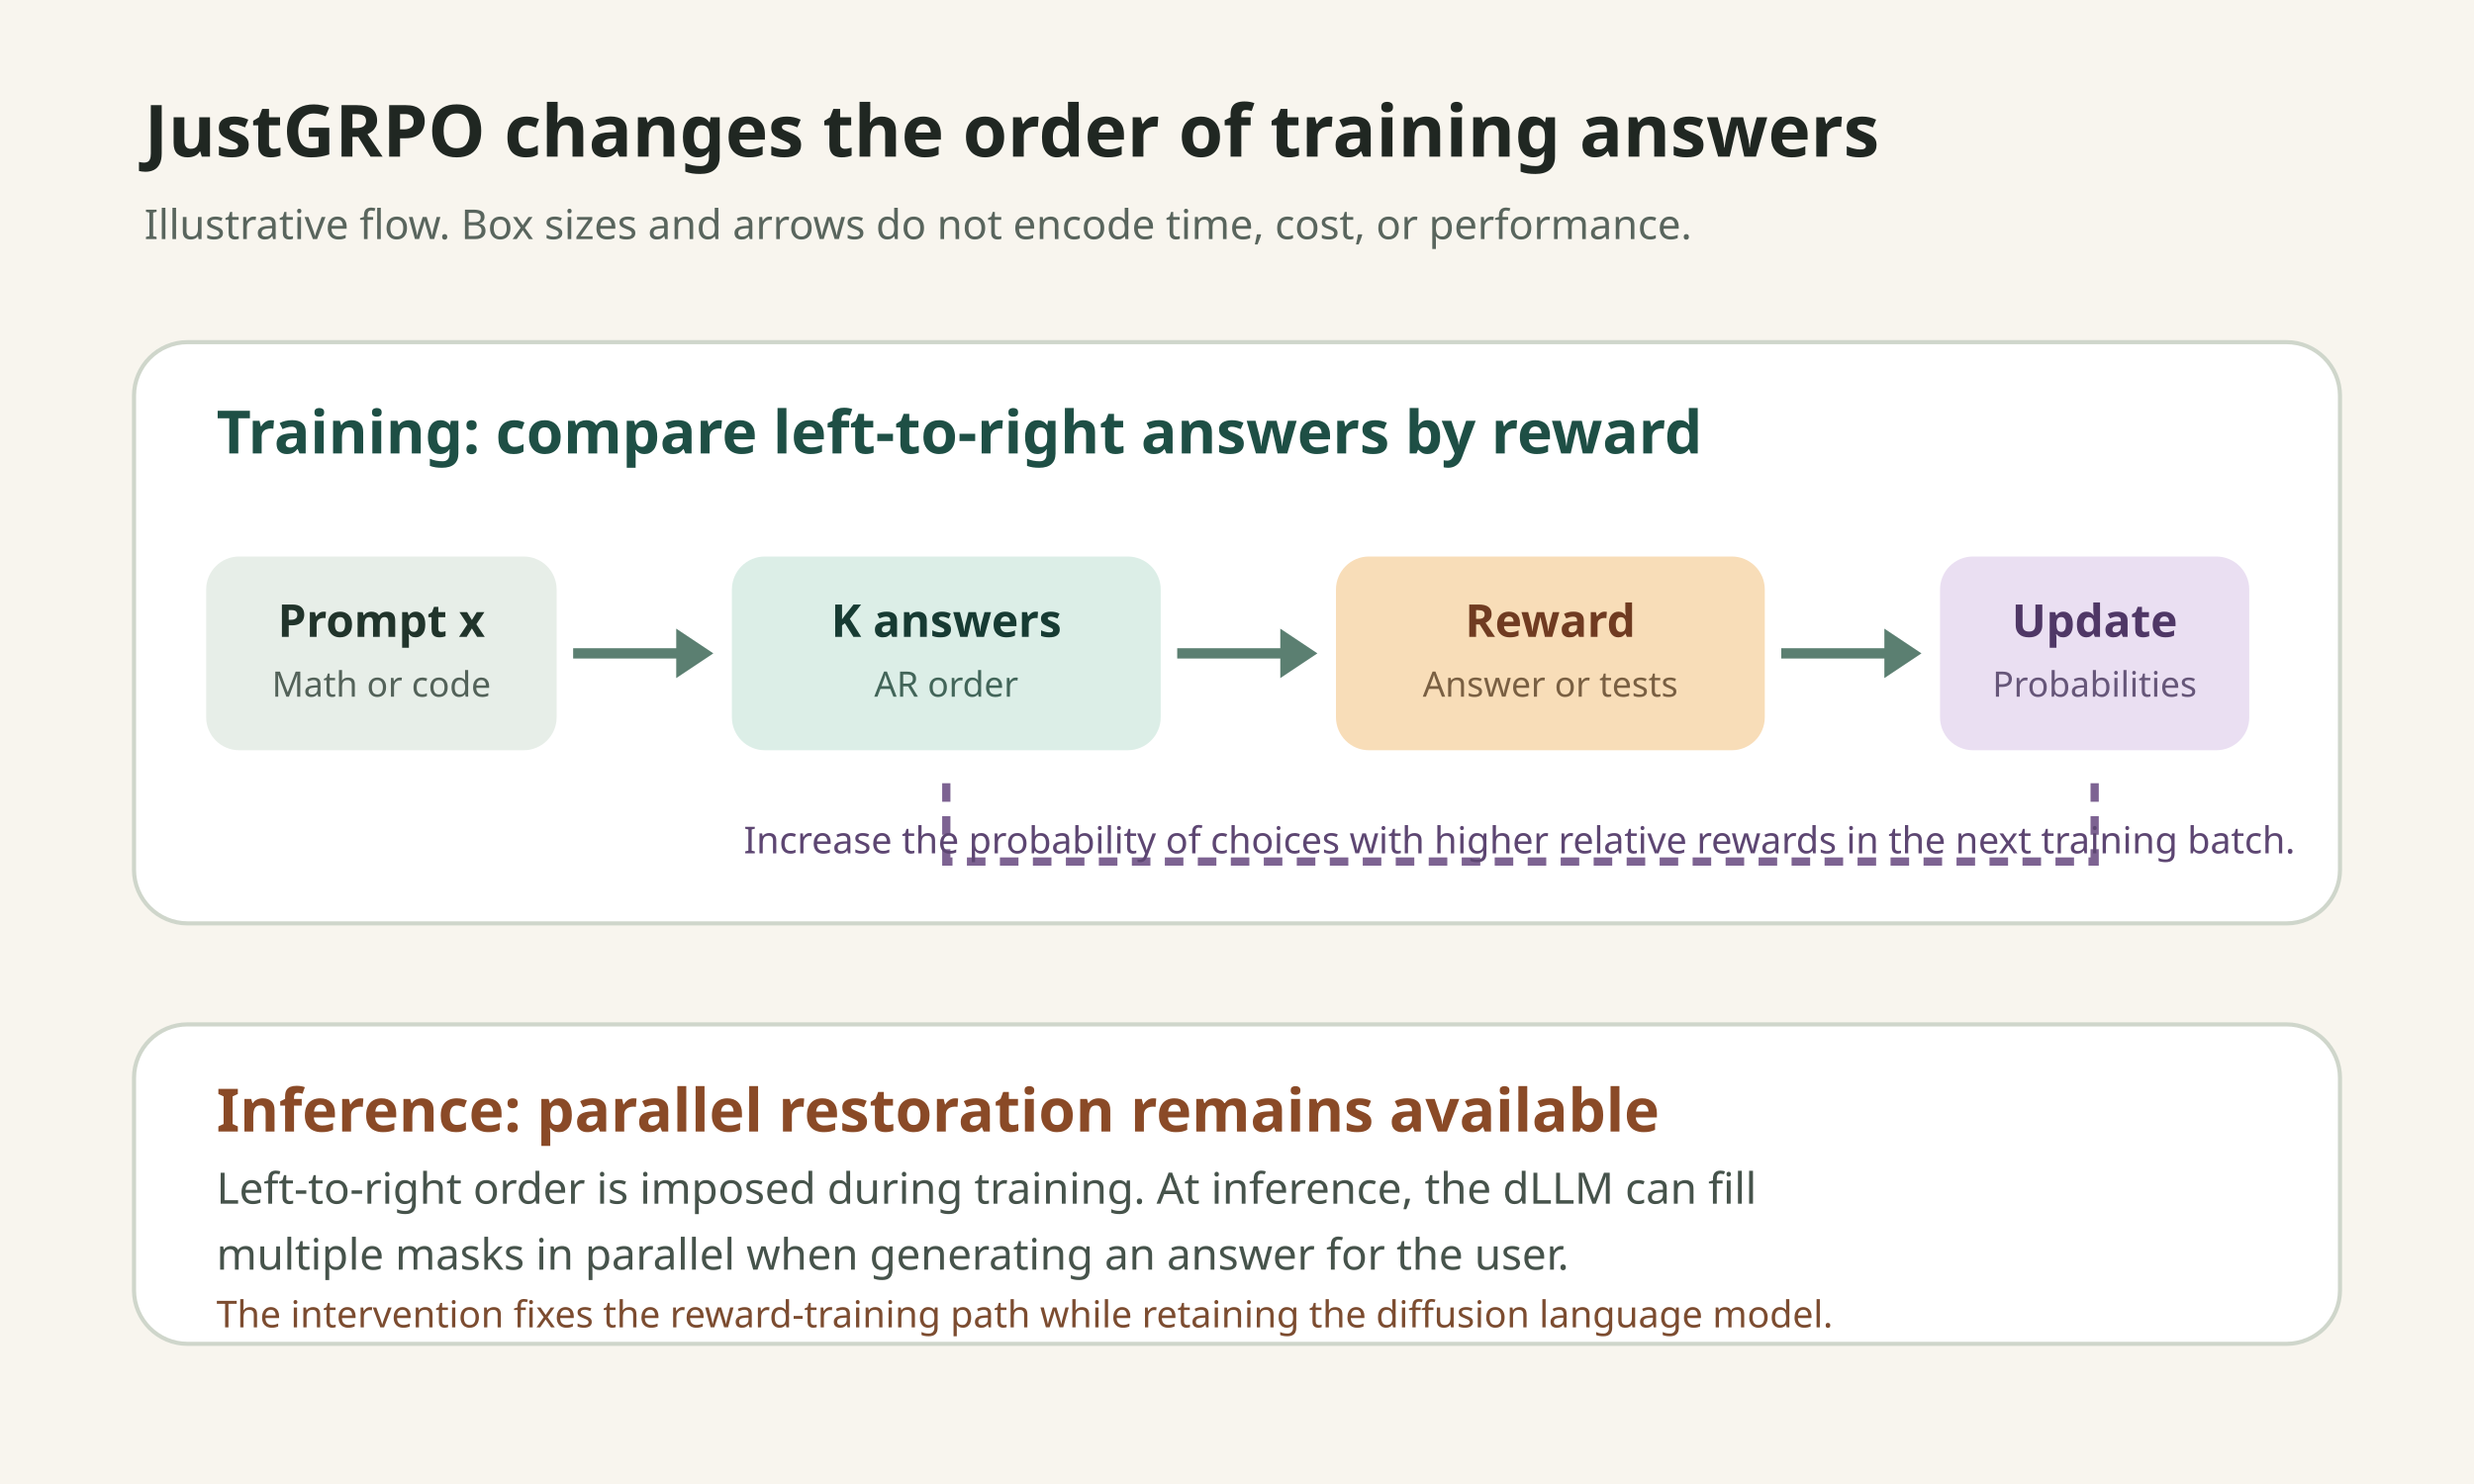
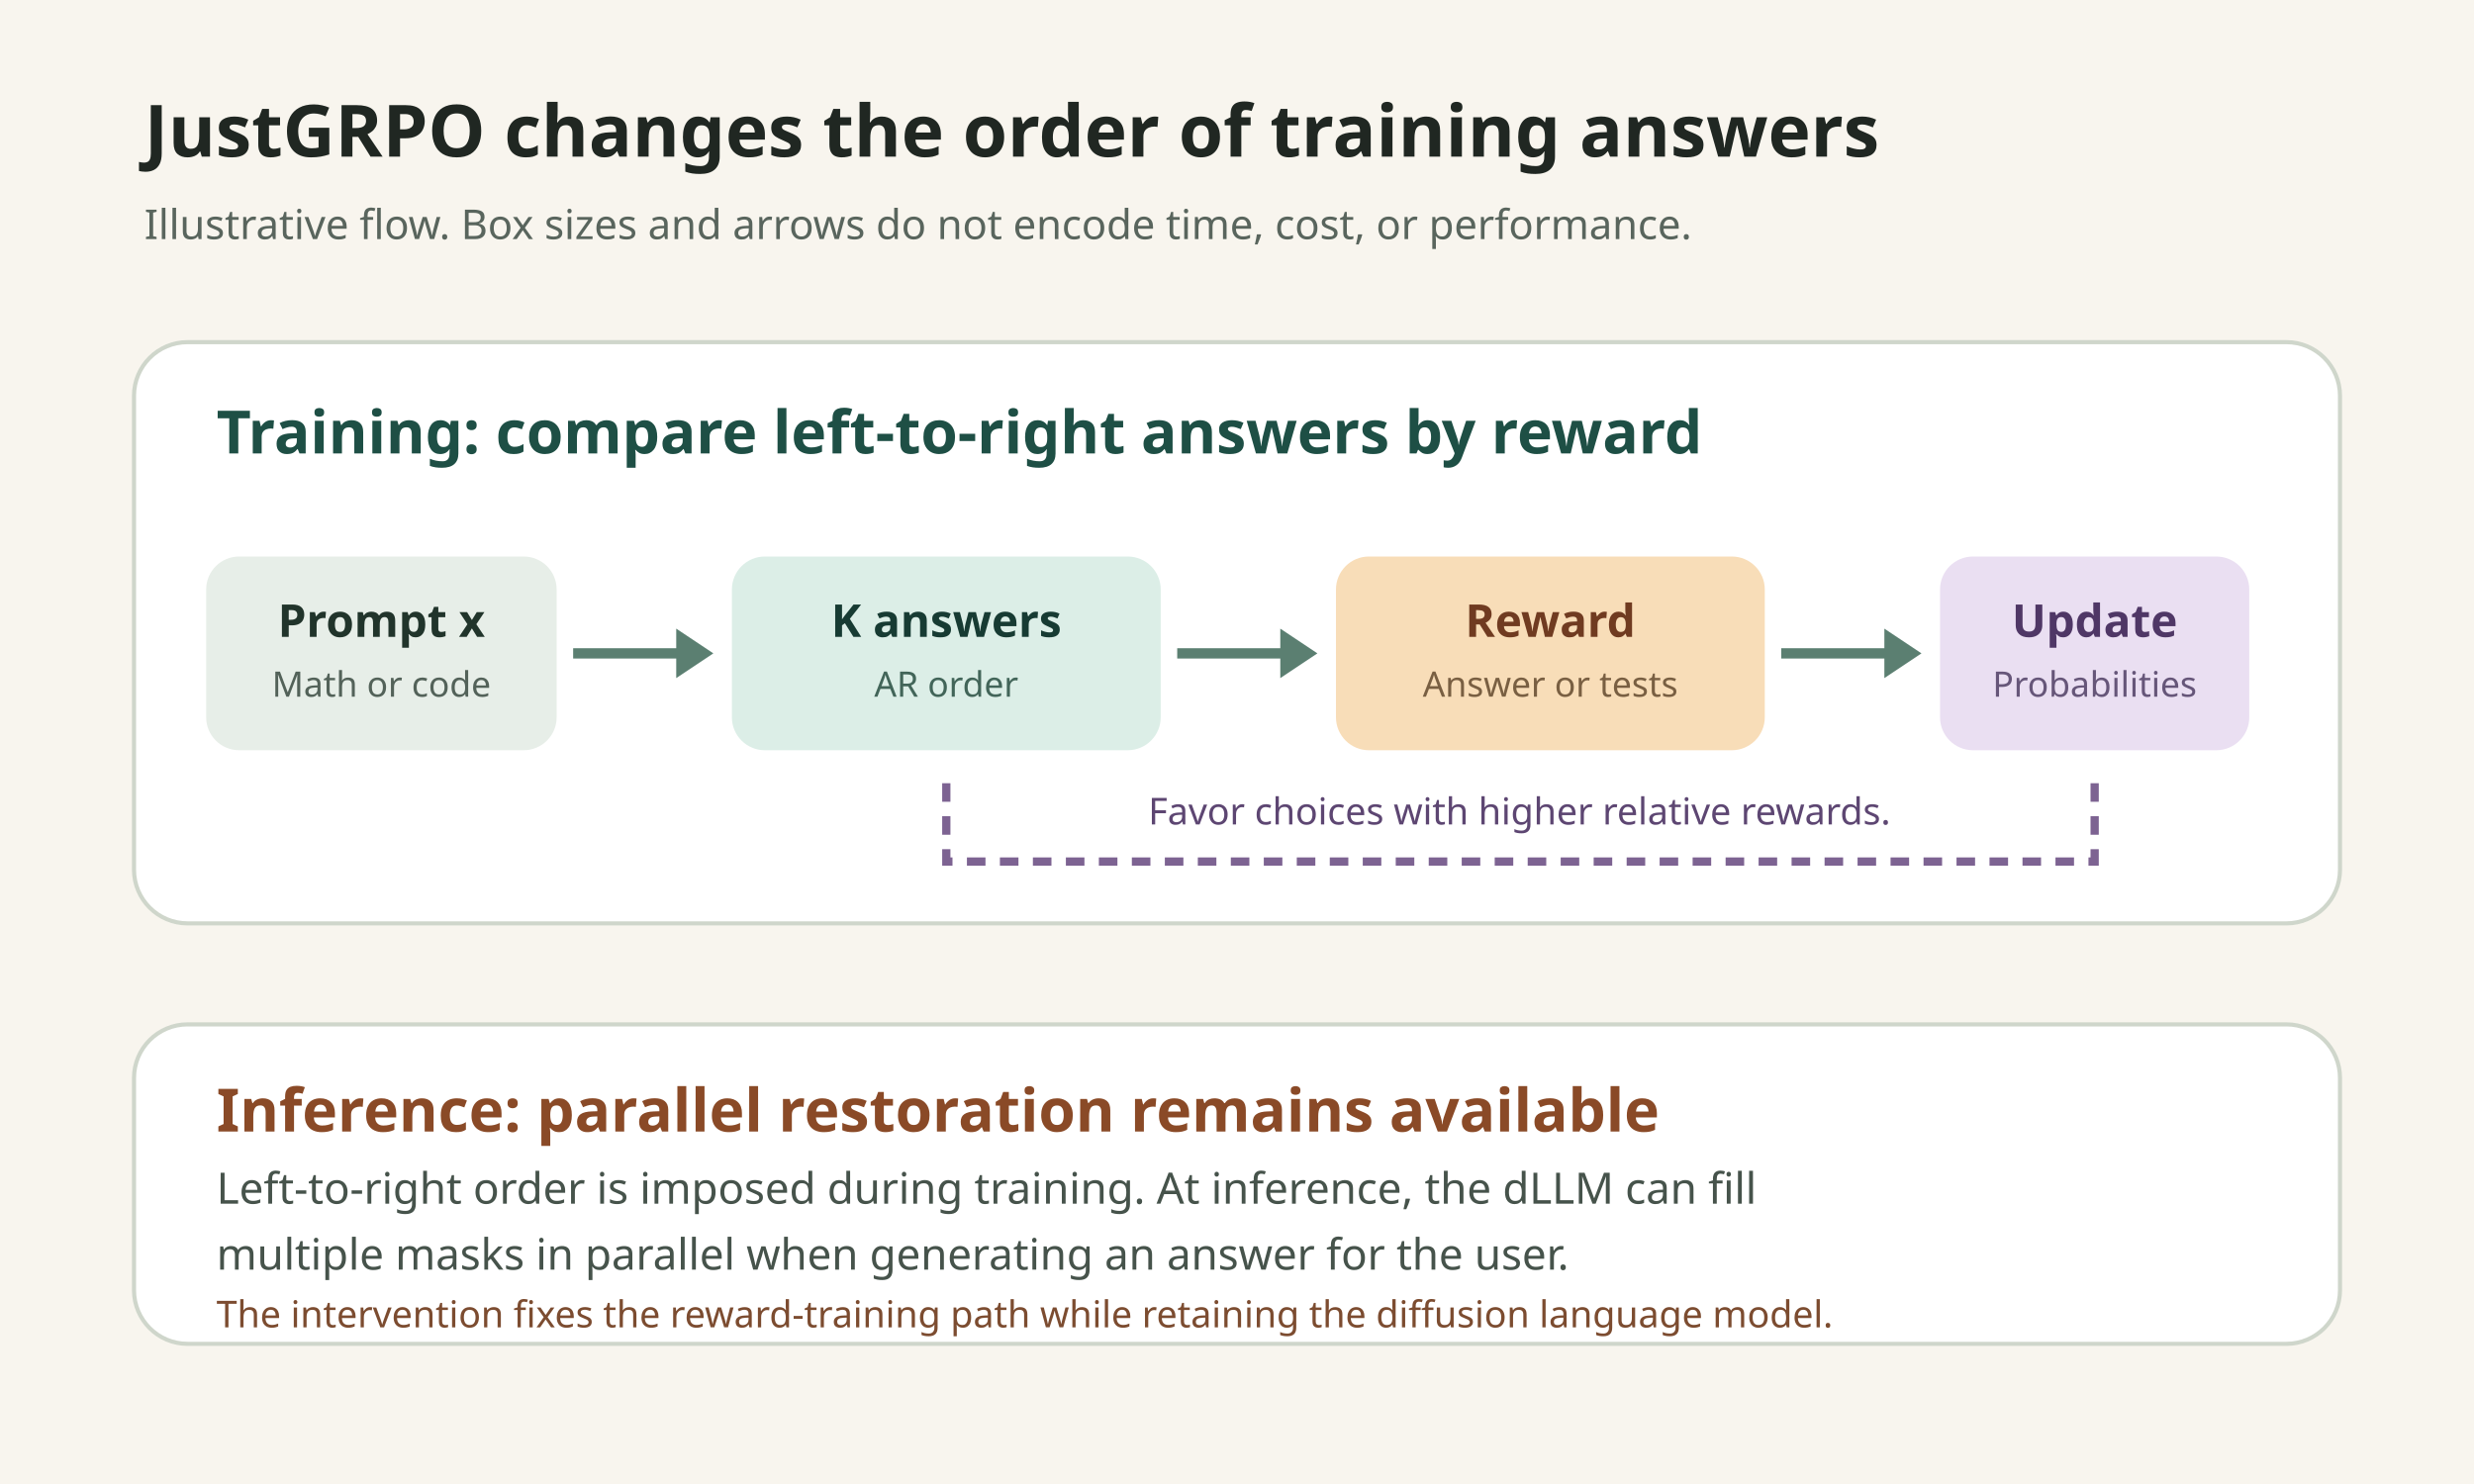
<svg xmlns="http://www.w3.org/2000/svg" viewBox="0 0 1200 720" role="img" aria-labelledby="title desc">
  <rect width="1200" height="720" fill="#f8f5ee" />
  <text x="70" y="76" fill="#202722" font-family="system-ui, sans-serif" font-size="35" font-weight="750">JustGRPO changes the order of training answers</text>
  <text x="70" y="116" fill="#59655d" font-family="system-ui, sans-serif" font-size="20">Illustrative flow. Box sizes and arrows do not encode time, cost, or performance.</text>
  <rect x="65" y="166" width="1070" height="282" rx="26" fill="#ffffff" stroke="#cfd6cb" stroke-width="2" />
  <text x="105" y="220" fill="#1e4f45" font-family="system-ui, sans-serif" font-size="29" font-weight="750">Training: compare left-to-right answers by reward</text>
  <g font-family="system-ui, sans-serif" text-anchor="middle">
    <rect x="100" y="270" width="170" height="94" rx="16" fill="#e7eee8" />
    <text x="185" y="309" fill="#21342b" font-size="22" font-weight="700">Prompt x</text>
    <text x="185" y="338" fill="#536259" font-size="17">Math or code</text>
    <rect x="355" y="270" width="208" height="94" rx="16" fill="#dceee7" />
    <text x="459" y="309" fill="#173b33" font-size="22" font-weight="700">K answers</text>
    <text x="459" y="338" fill="#426559" font-size="17">AR order</text>
    <rect x="648" y="270" width="208" height="94" rx="16" fill="#f8ddb8" />
    <text x="752" y="309" fill="#703b21" font-size="22" font-weight="700">Reward</text>
    <text x="752" y="338" fill="#795f42" font-size="17">Answer or tests</text>
    <rect x="941" y="270" width="150" height="94" rx="16" fill="#eadff2" />
    <text x="1016" y="309" fill="#4f3766" font-size="22" font-weight="700">Update</text>
    <text x="1016" y="338" fill="#665679" font-size="17">Probabilities</text>
  </g>
  <g fill="none" stroke="#5b7f71" stroke-width="5">
    <path d="M278 317h62" />
    <path d="M571 317h62" />
    <path d="M864 317h62" />
  </g>
  <g fill="#5b7f71">
    <path d="M328 305l18 12-18 12" />
    <path d="M621 305l18 12-18 12" />
    <path d="M914 305l18 12-18 12" />
  </g>
  <path d="M1016 380v38H459v-38" fill="none" stroke="#7d6392" stroke-width="4" stroke-dasharray="9 7" />
-   <text x="737" y="414" fill="#5d4672" font-family="system-ui, sans-serif" font-size="18" text-anchor="middle">Increase the probability of choices with higher relative rewards in the next training batch.</text>
+   <text x="737" y="400" fill="#5d4672" font-family="system-ui, sans-serif" font-size="18" text-anchor="middle">Favor choices with higher relative rewards.</text>
  <rect x="65" y="497" width="1070" height="155" rx="26" fill="#ffffff" stroke="#cfd6cb" stroke-width="2" />
  <text x="105" y="549" fill="#8a4a27" font-family="system-ui, sans-serif" font-size="29" font-weight="750">Inference: parallel restoration remains available</text>
  <text x="105" y="584" fill="#46534b" font-family="system-ui, sans-serif" font-size="21">Left-to-right order is imposed during training. At inference, the dLLM can fill</text>
  <text x="105" y="616" fill="#46534b" font-family="system-ui, sans-serif" font-size="21">multiple masks in parallel when generating an answer for the user.</text>
  <text x="105" y="644" fill="#7c4c30" font-family="system-ui, sans-serif" font-size="18">The intervention fixes the reward-training path while retaining the diffusion language model.</text>
</svg>
